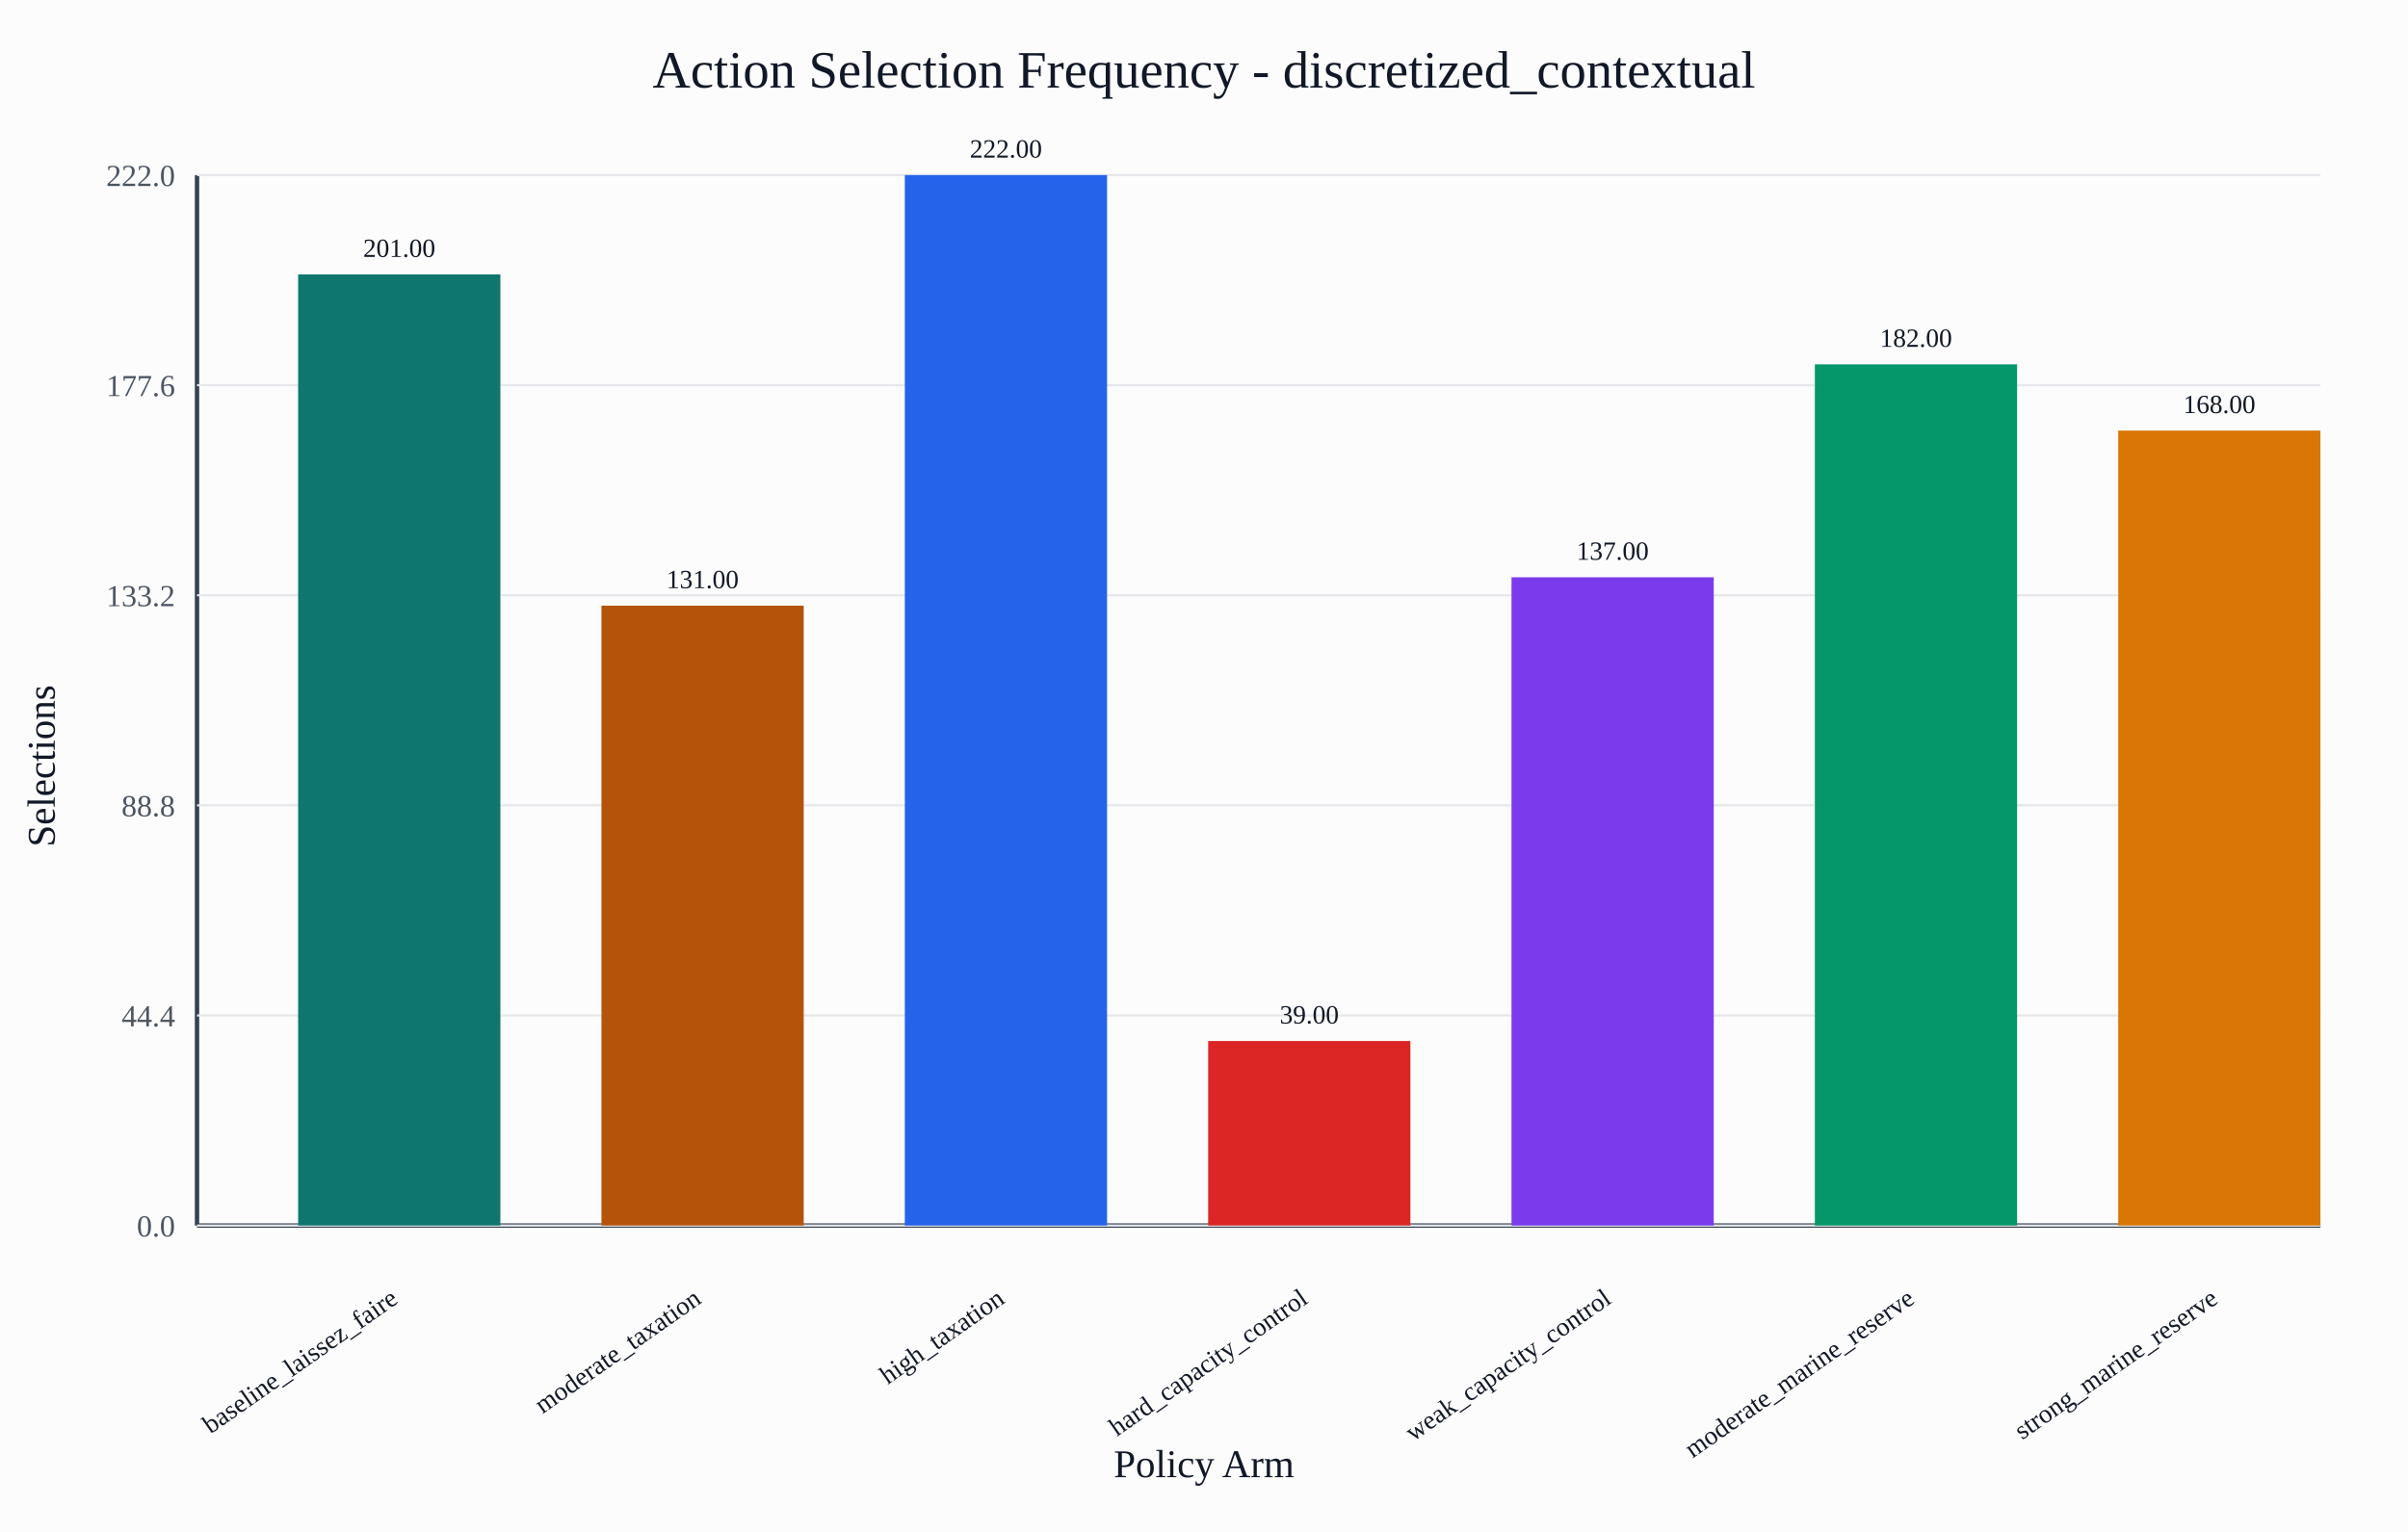
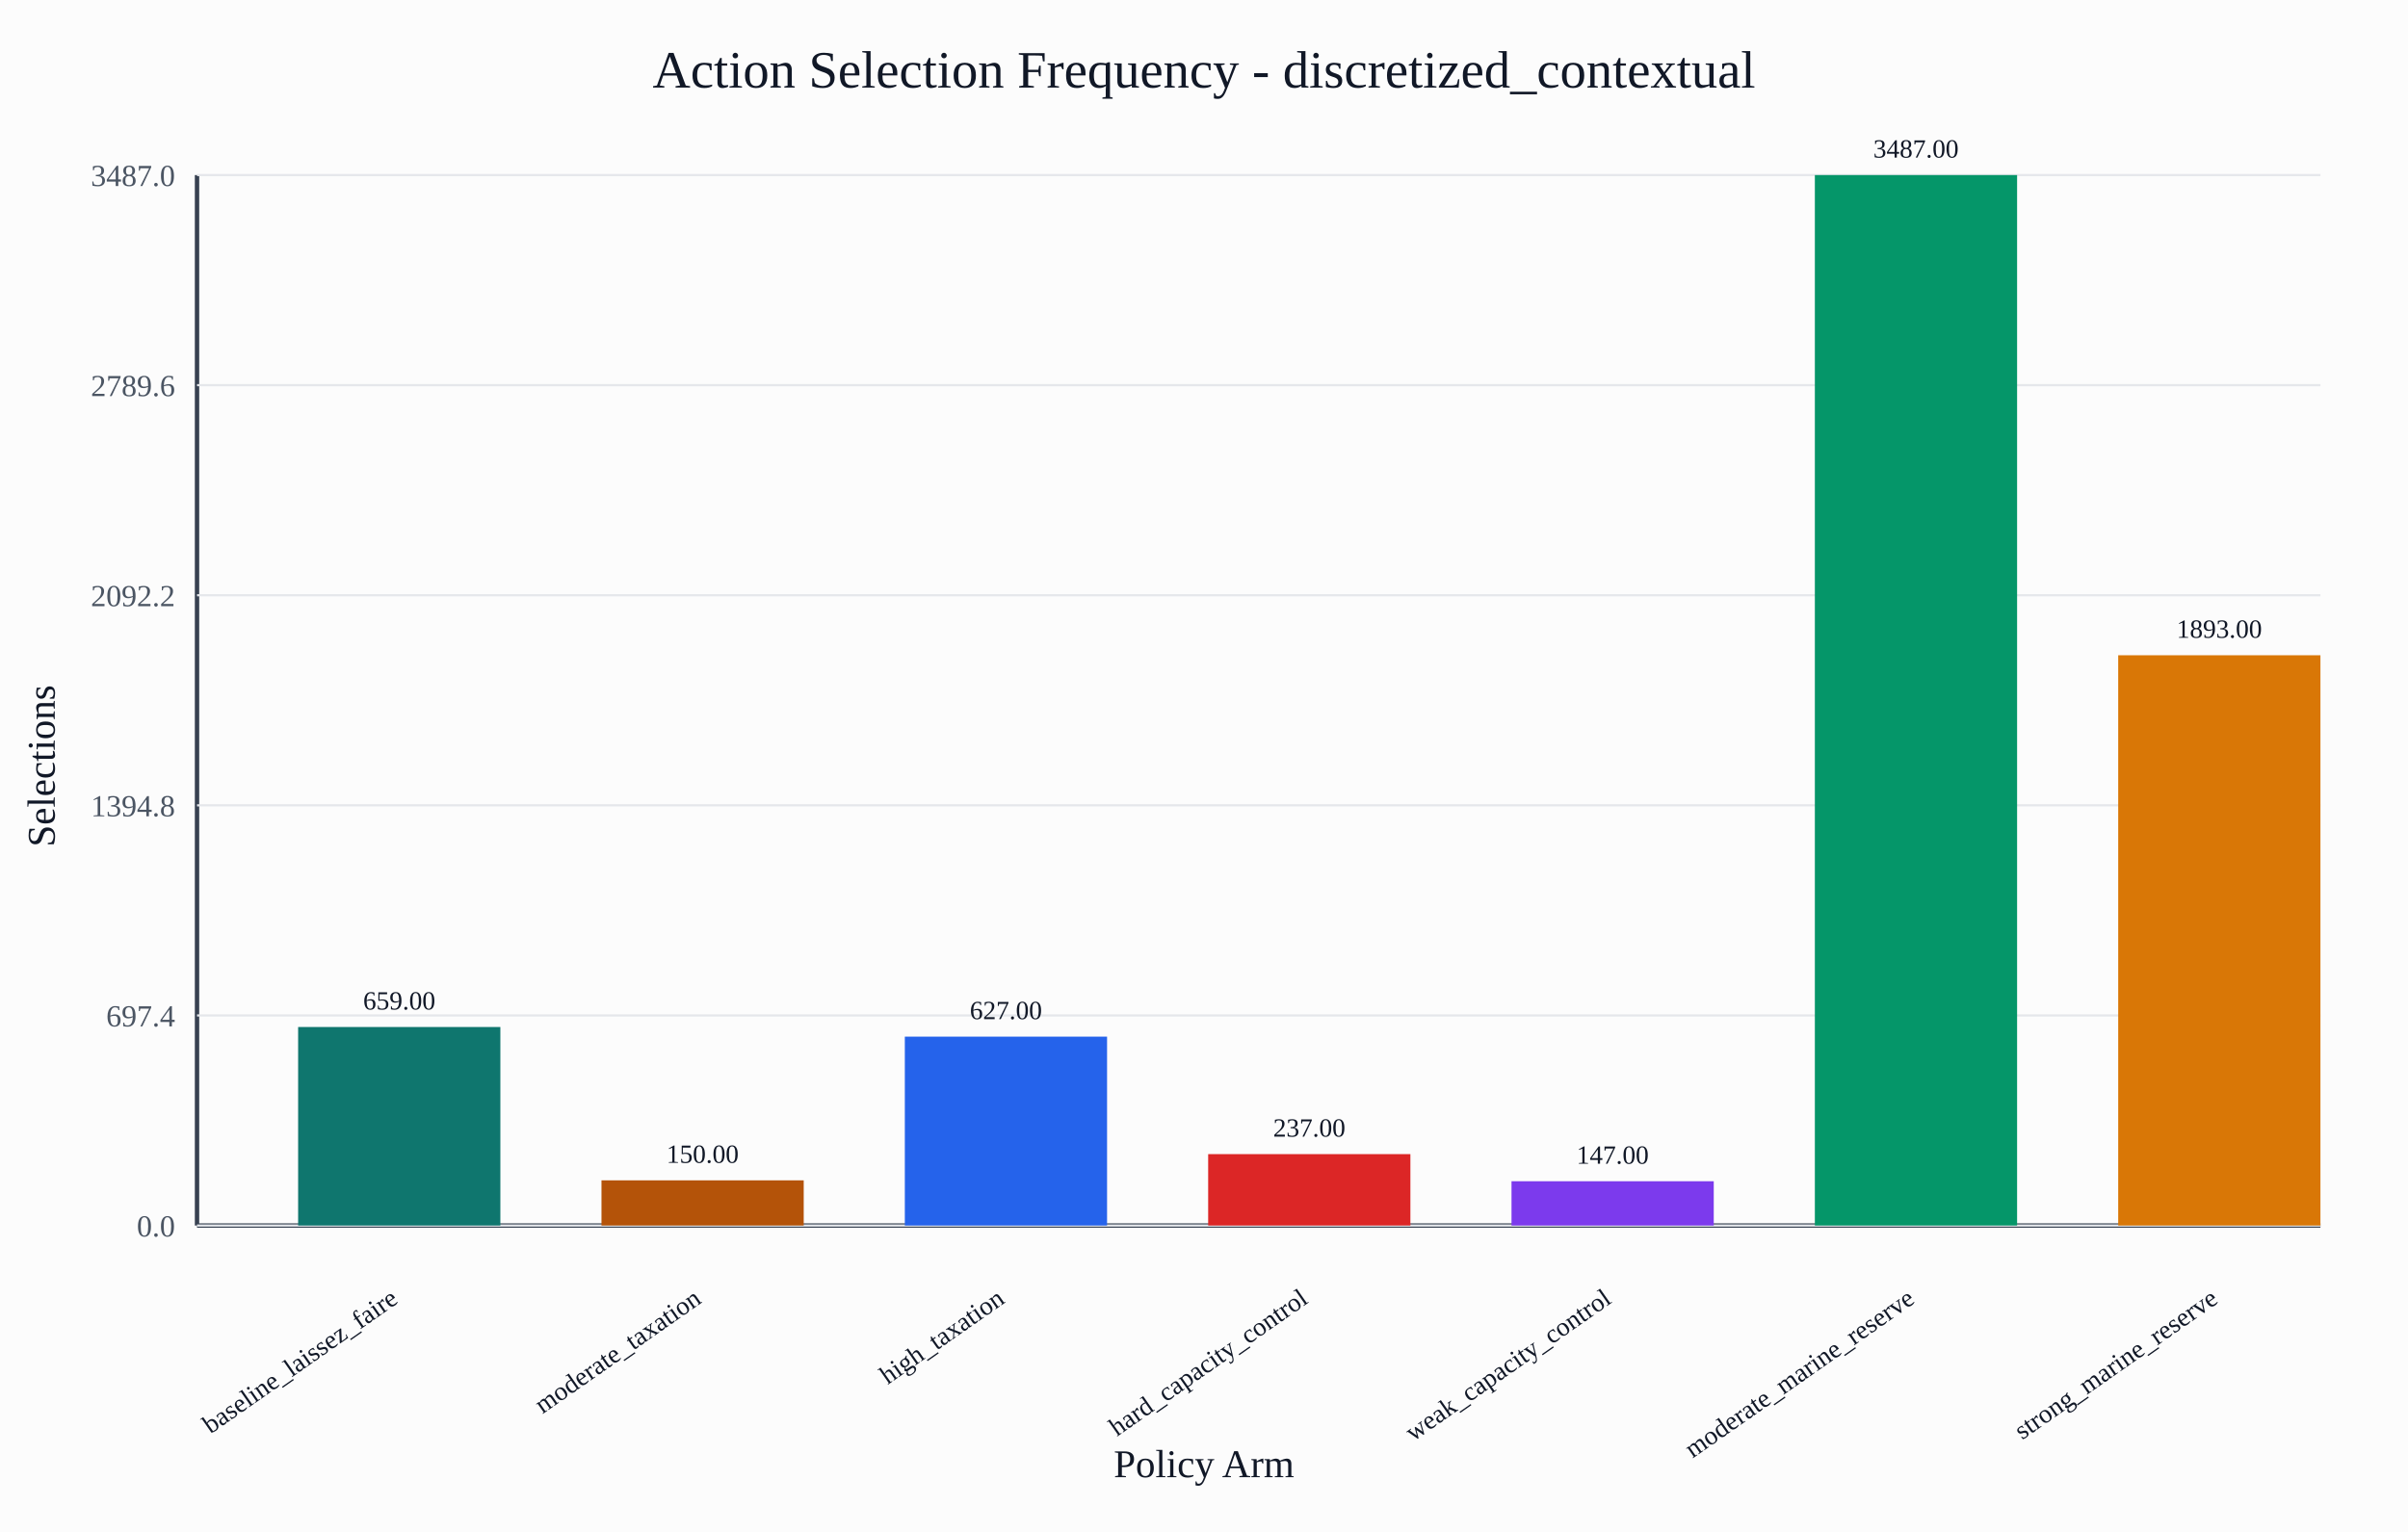
<svg xmlns="http://www.w3.org/2000/svg" width="1100" height="700">
  <rect width="100%" height="100%" fill="#fcfcfc" />
  <text x="550.0" y="40" text-anchor="middle" font-size="24" fill="#111827">Action Selection Frequency - discretized_contextual</text>
  <line x1="90" y1="80" x2="90" y2="560" stroke="#374151" stroke-width="2" />
  <line x1="90" y1="560.0" x2="1060" y2="560.0" stroke="#374151" stroke-width="2" />
  <text x="550.0" y="675" text-anchor="middle" font-size="18" fill="#111827">Policy Arm</text>
  <text x="25" y="350.0" text-anchor="middle" font-size="18" transform="rotate(-90 25 350.0)" fill="#111827">Selections</text>
  <line x1="90" y1="80.0" x2="1060" y2="80.0" stroke="#e5e7eb" stroke-width="1" />
-   <text x="80" y="85.0" text-anchor="end" font-size="14" fill="#4b5563">222.0</text>
+   <text x="80" y="85.0" text-anchor="end" font-size="14" fill="#4b5563">3487.0</text>
  <line x1="90" y1="176.0" x2="1060" y2="176.0" stroke="#e5e7eb" stroke-width="1" />
-   <text x="80" y="181.0" text-anchor="end" font-size="14" fill="#4b5563">177.6</text>
+   <text x="80" y="181.0" text-anchor="end" font-size="14" fill="#4b5563">2789.6</text>
  <line x1="90" y1="272.0" x2="1060" y2="272.0" stroke="#e5e7eb" stroke-width="1" />
-   <text x="80" y="277.0" text-anchor="end" font-size="14" fill="#4b5563">133.2</text>
+   <text x="80" y="277.0" text-anchor="end" font-size="14" fill="#4b5563">2092.2</text>
  <line x1="90" y1="368.0" x2="1060" y2="368.0" stroke="#e5e7eb" stroke-width="1" />
-   <text x="80" y="373.0" text-anchor="end" font-size="14" fill="#4b5563">88.8</text>
+   <text x="80" y="373.0" text-anchor="end" font-size="14" fill="#4b5563">1394.8</text>
  <line x1="90" y1="464.0" x2="1060" y2="464.0" stroke="#e5e7eb" stroke-width="1" />
-   <text x="80" y="469.0" text-anchor="end" font-size="14" fill="#4b5563">44.4</text>
+   <text x="80" y="469.0" text-anchor="end" font-size="14" fill="#4b5563">697.4</text>
  <line x1="90" y1="560.0" x2="1060" y2="560.0" stroke="#e5e7eb" stroke-width="1" />
  <text x="80" y="565.0" text-anchor="end" font-size="14" fill="#4b5563">0.0</text>
-   <rect x="136.19" y="125.405" width="92.381" height="434.595" fill="#0f766e" />
-   <text x="182.381" y="117.405" text-anchor="middle" font-size="12" fill="#111827">201.00</text>
+   <rect x="136.19" y="469.286" width="92.381" height="90.714" fill="#0f766e" />
+   <text x="182.381" y="461.286" text-anchor="middle" font-size="12" fill="#111827">659.00</text>
  <text x="182.381" y="595" text-anchor="end" font-size="12" fill="#111827" transform="rotate(-35 182.381 595)">baseline_laissez_faire</text>
-   <rect x="274.762" y="276.757" width="92.381" height="283.243" fill="#b45309" />
-   <text x="320.952" y="268.757" text-anchor="middle" font-size="12" fill="#111827">131.00</text>
+   <rect x="274.762" y="539.352" width="92.381" height="20.648" fill="#b45309" />
+   <text x="320.952" y="531.352" text-anchor="middle" font-size="12" fill="#111827">150.00</text>
  <text x="320.952" y="595" text-anchor="end" font-size="12" fill="#111827" transform="rotate(-35 320.9524 595)">moderate_taxation</text>
-   <rect x="413.333" y="80.0" width="92.381" height="480.0" fill="#2563eb" />
-   <text x="459.524" y="72.0" text-anchor="middle" font-size="12" fill="#111827">222.00</text>
+   <rect x="413.333" y="473.691" width="92.381" height="86.309" fill="#2563eb" />
+   <text x="459.524" y="465.691" text-anchor="middle" font-size="12" fill="#111827">627.00</text>
  <text x="459.524" y="595" text-anchor="end" font-size="12" fill="#111827" transform="rotate(-35 459.5238 595)">high_taxation</text>
-   <rect x="551.905" y="475.676" width="92.381" height="84.324" fill="#dc2626" />
-   <text x="598.095" y="467.676" text-anchor="middle" font-size="12" fill="#111827">39.00</text>
+   <rect x="551.905" y="527.376" width="92.381" height="32.624" fill="#dc2626" />
+   <text x="598.095" y="519.376" text-anchor="middle" font-size="12" fill="#111827">237.00</text>
  <text x="598.095" y="595" text-anchor="end" font-size="12" fill="#111827" transform="rotate(-35 598.0952 595)">hard_capacity_control</text>
-   <rect x="690.476" y="263.784" width="92.381" height="296.216" fill="#7c3aed" />
-   <text x="736.667" y="255.784" text-anchor="middle" font-size="12" fill="#111827">137.00</text>
+   <rect x="690.476" y="539.765" width="92.381" height="20.235" fill="#7c3aed" />
+   <text x="736.667" y="531.765" text-anchor="middle" font-size="12" fill="#111827">147.00</text>
  <text x="736.667" y="595" text-anchor="end" font-size="12" fill="#111827" transform="rotate(-35 736.6667 595)">weak_capacity_control</text>
-   <rect x="829.048" y="166.486" width="92.381" height="393.514" fill="#059669" />
-   <text x="875.238" y="158.486" text-anchor="middle" font-size="12" fill="#111827">182.00</text>
+   <rect x="829.048" y="80.0" width="92.381" height="480.0" fill="#059669" />
+   <text x="875.238" y="72.0" text-anchor="middle" font-size="12" fill="#111827">3487.00</text>
  <text x="875.238" y="595" text-anchor="end" font-size="12" fill="#111827" transform="rotate(-35 875.2381 595)">moderate_marine_reserve</text>
-   <rect x="967.619" y="196.757" width="92.381" height="363.243" fill="#d97706" />
-   <text x="1013.81" y="188.757" text-anchor="middle" font-size="12" fill="#111827">168.00</text>
+   <rect x="967.619" y="299.421" width="92.381" height="260.579" fill="#d97706" />
+   <text x="1013.81" y="291.421" text-anchor="middle" font-size="12" fill="#111827">1893.00</text>
  <text x="1013.81" y="595" text-anchor="end" font-size="12" fill="#111827" transform="rotate(-35 1013.81 595)">strong_marine_reserve</text>
</svg>
